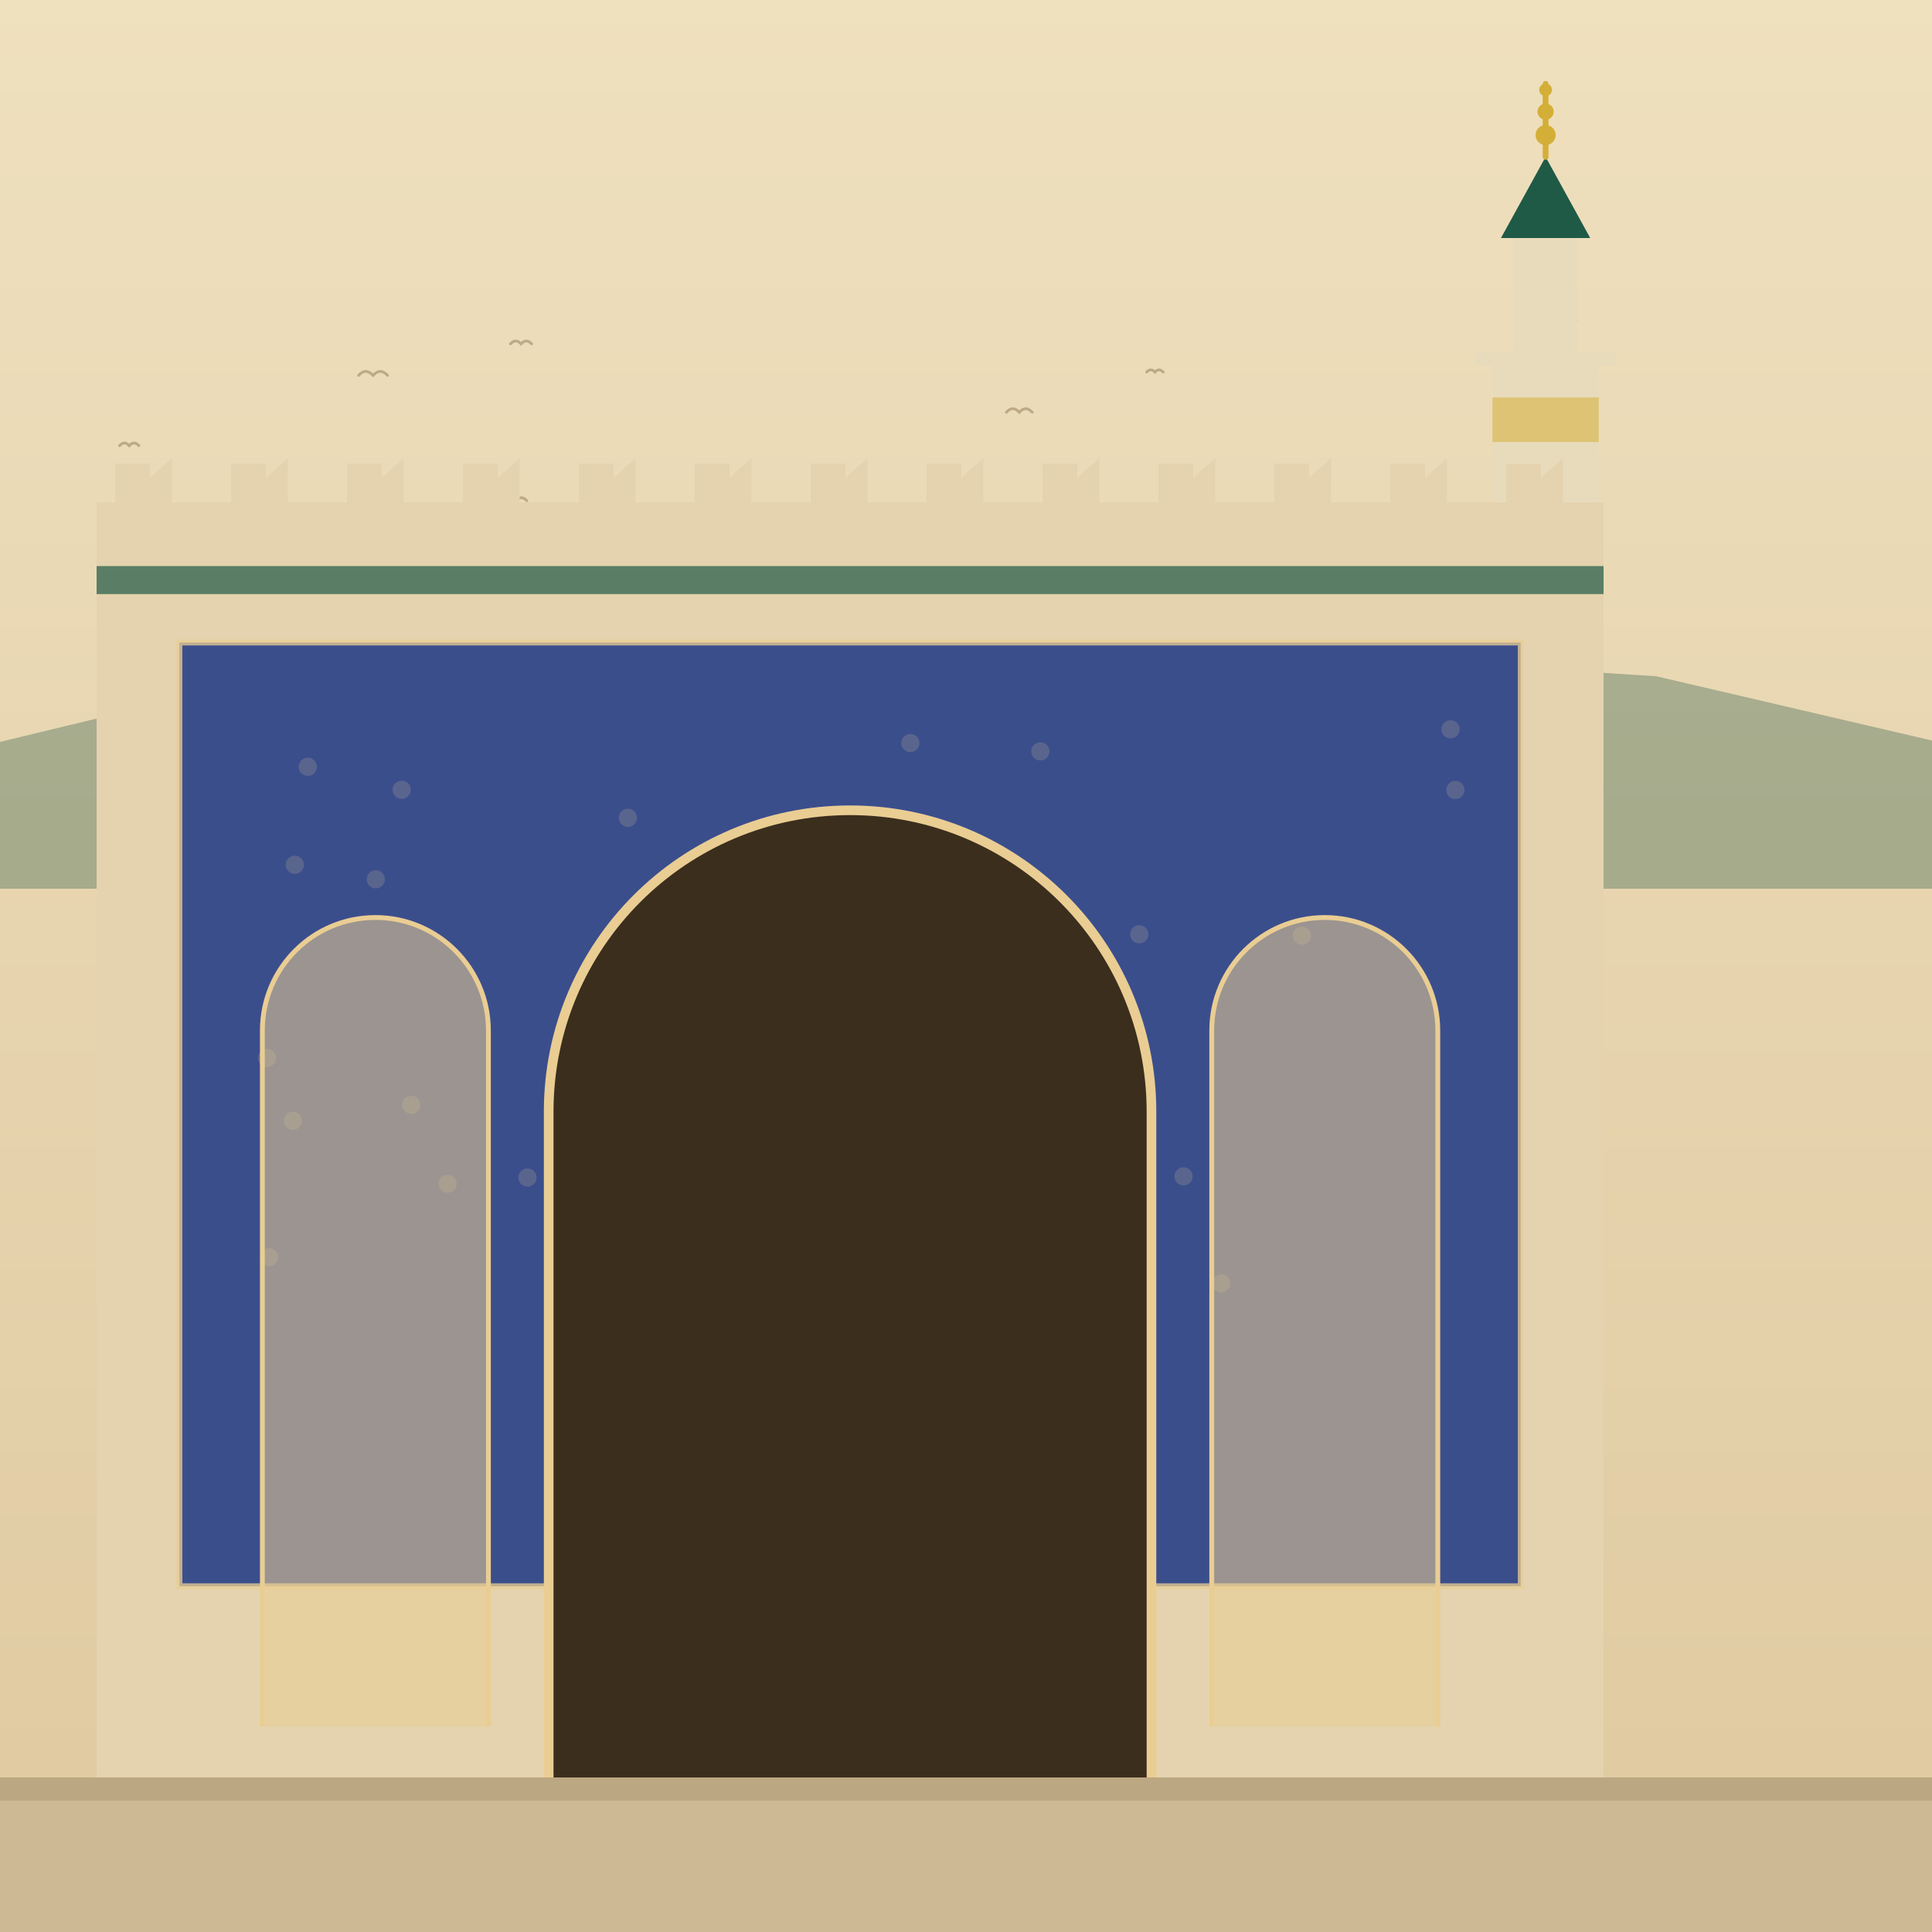
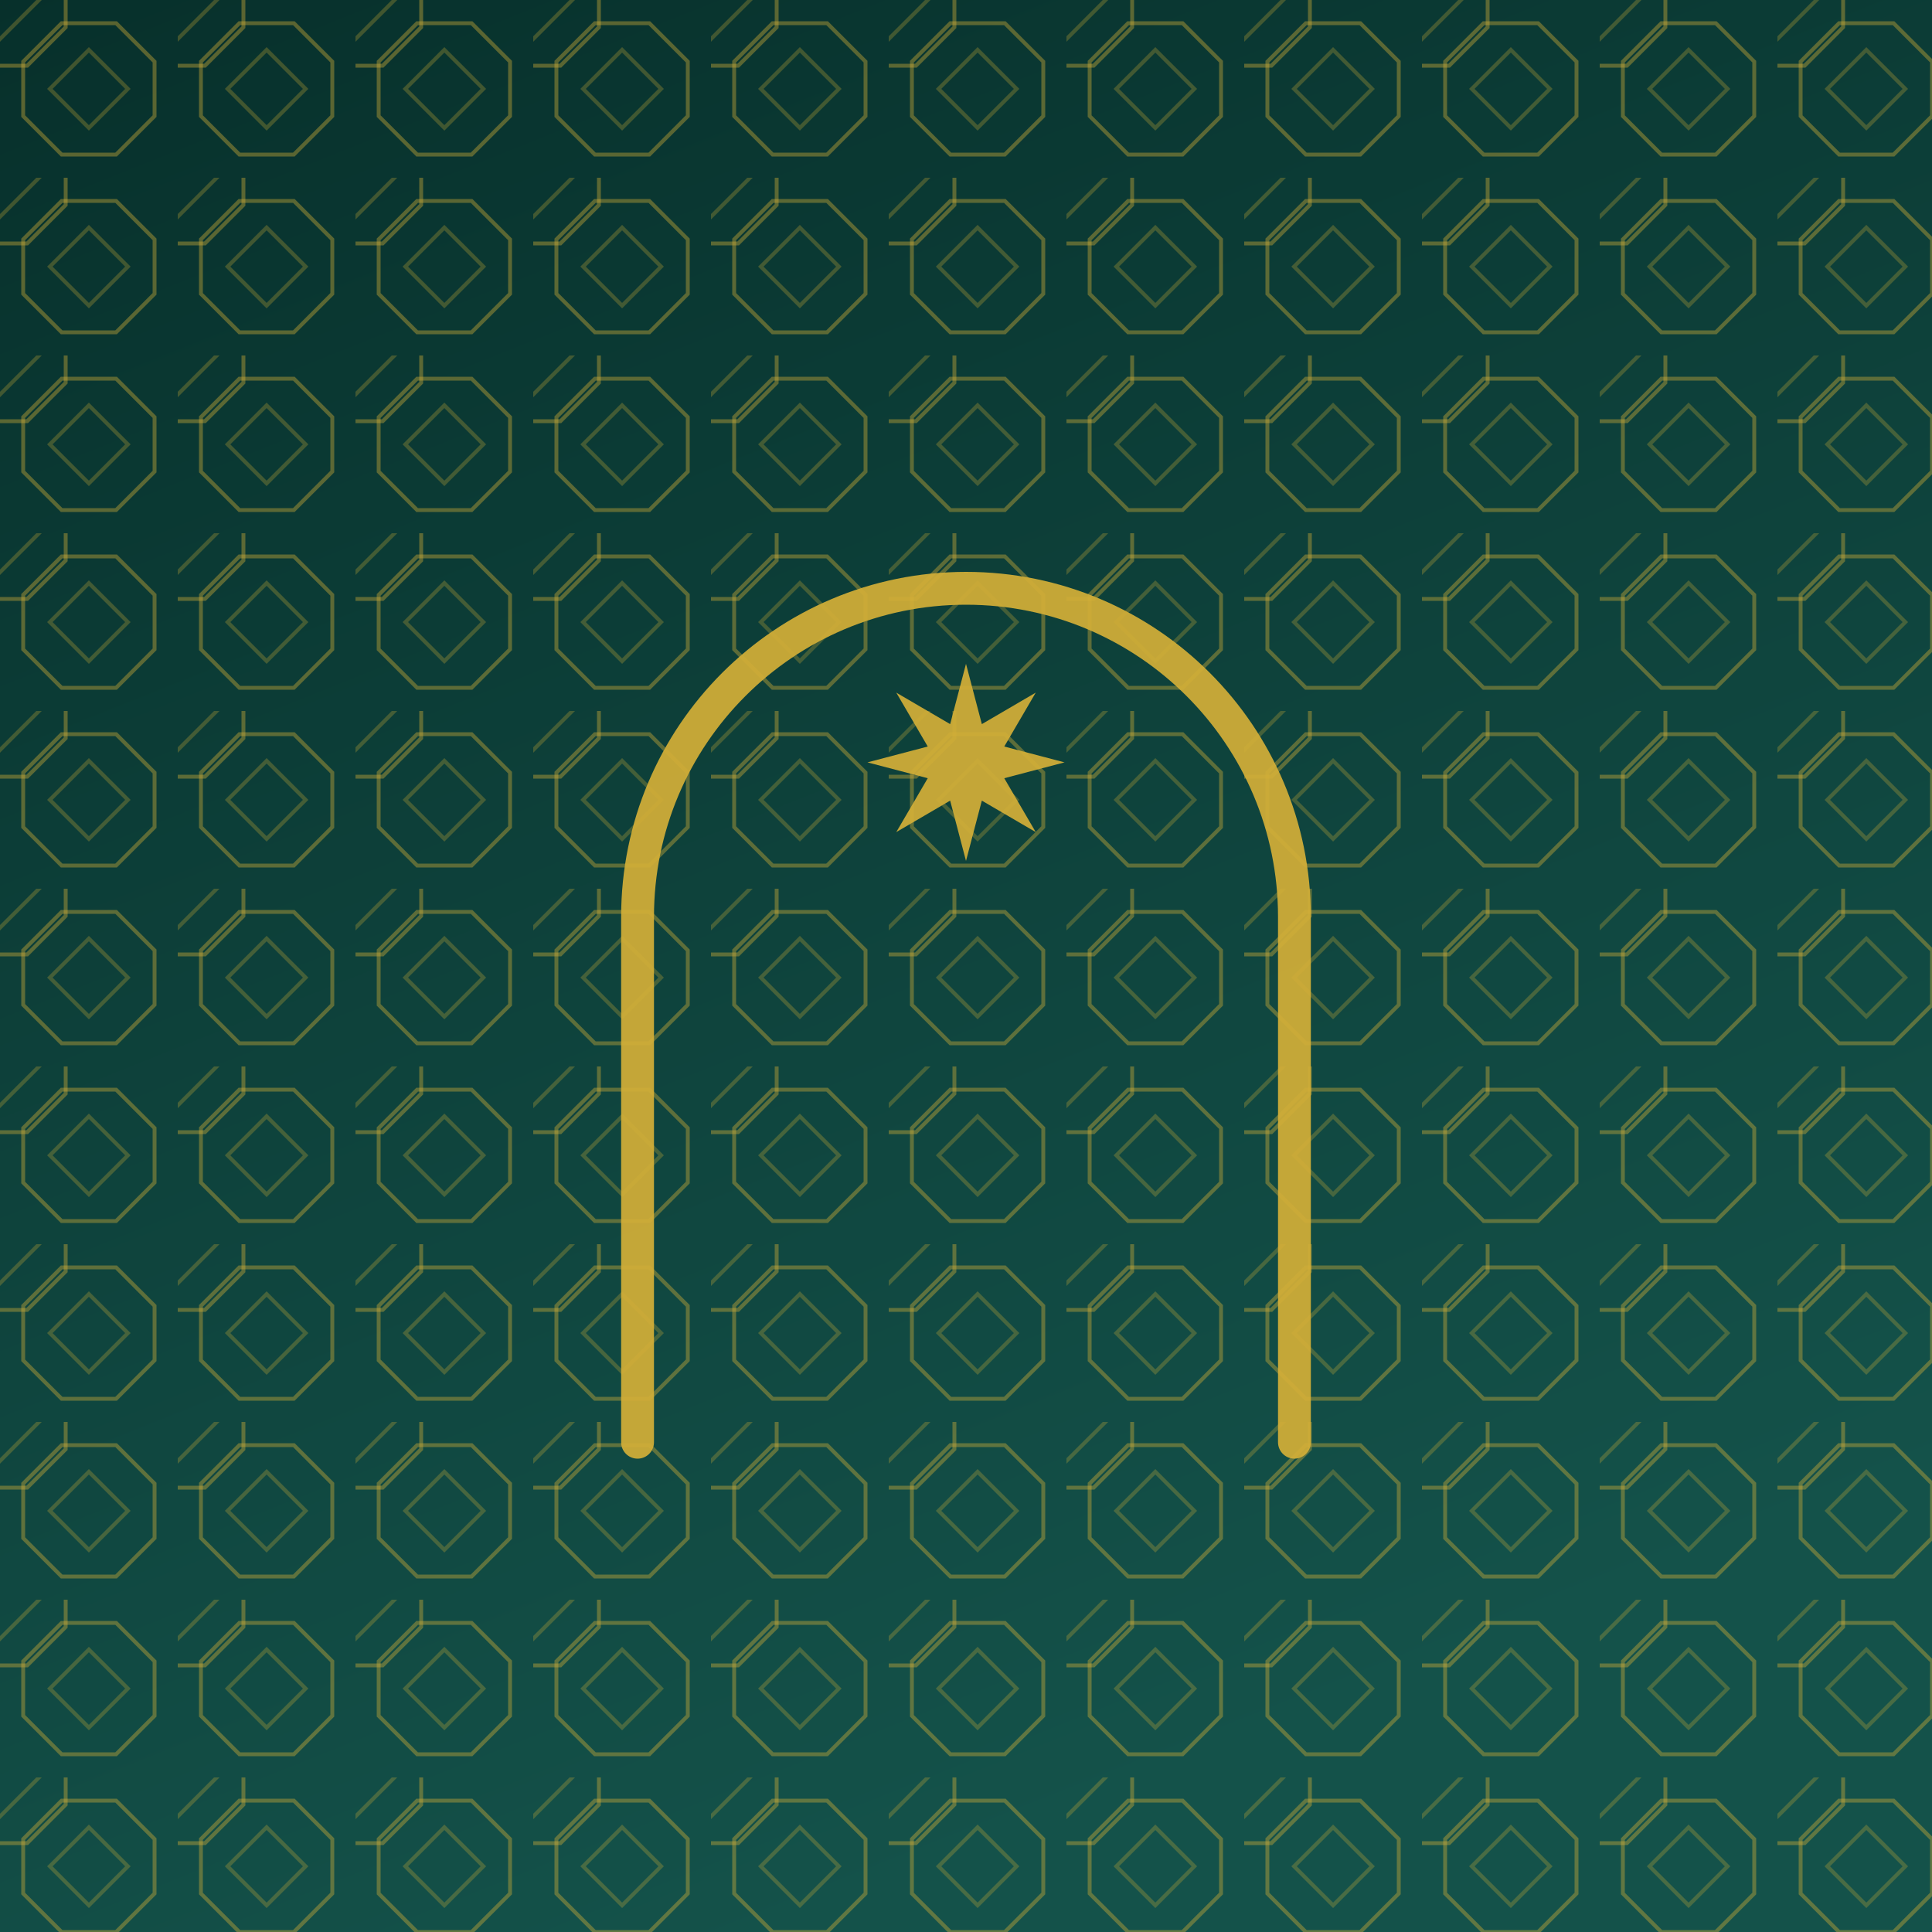
- <svg xmlns="http://www.w3.org/2000/svg" viewBox="0 0 1000 1000" width="1000" height="1000" preserveAspectRatio="xMidYMid slice" role="img">
+ <svg xmlns="http://www.w3.org/2000/svg" viewBox="0 0 1000 1000" width="1000" height="1000" role="img">
  <defs>
-     <linearGradient id="c" x1="0" y1="0" x2="0" y2="1">
-       <stop offset="0" stop-color="#EFE0BE" />
-       <stop offset="1" stop-color="#DFC9A0" />
+     <linearGradient id="f" x1="0" y1="0" x2="0.4" y2="1">
+       <stop offset="0" stop-color="#07302B" />
+       <stop offset="1" stop-color="#14524A" />
    </linearGradient>
+     <pattern id="m" width="92" height="92" patternUnits="userSpaceOnUse">
+       <polygon points="14.1,-34.0 34.0,-14.1 34.0,14.1 14.1,34.0 -14.1,34.0 -34.0,14.1 -34.0,-14.1 -14.1,-34.0" fill="none" stroke="#D4AF37" stroke-width="2.0" stroke-opacity="0.4" />
+       <polygon points="0.0,-20.2 20.2,-0.0 0.0,20.2 -20.2,0.0" fill="none" stroke="#D4AF37" stroke-width="2.0" stroke-opacity="0.28" />
+       <polygon points="60.1,12.0 80.0,31.9 80.0,60.1 60.1,80.0 31.9,80.0 12.0,60.1 12.0,31.9 31.9,12.0" fill="none" stroke="#D4AF37" stroke-width="2.0" stroke-opacity="0.4" />
+       <polygon points="46.0,25.8 66.2,46.0 46.0,66.2 25.8,46.0" fill="none" stroke="#D4AF37" stroke-width="2.0" stroke-opacity="0.28" />
+     </pattern>
  </defs>
-   <rect width="1000" height="1000" fill="url(#c)" />
-   <path d="M0 420 L0 384 L142.9 349.5 L285.7 341.2 L428.6 365.2 L571.4 364.5 L714.3 341 L857.1 350 L1000 383.3 L1000 460 L0 460 Z" fill="#2A5C47" opacity="0.35" />
-   <path d="M264.2 178 q2.7 -3 5.5 0 q2.7 -3 5.5 0" fill="none" stroke="#8E7853" stroke-width="1.4" stroke-linecap="round" opacity=".5" />
-   <path d="M593.5 192.6 q2.1 -2.3 4.3 0 q2.1 -2.3 4.3 0" fill="none" stroke="#8E7853" stroke-width="1.4" stroke-linecap="round" opacity=".5" />
-   <path d="M61.9 230.7 q2.5 -2.8 5 0 q2.5 -2.8 5 0" fill="none" stroke="#8E7853" stroke-width="1.4" stroke-linecap="round" opacity=".5" />
-   <path d="M260.9 259.2 q2.9 -3.2 5.9 0 q2.9 -3.2 5.9 0" fill="none" stroke="#8E7853" stroke-width="1.4" stroke-linecap="round" opacity=".5" />
-   <path d="M802.8 165.7 q3.3 -3.6 6.6 0 q3.3 -3.6 6.6 0" fill="none" stroke="#8E7853" stroke-width="1.4" stroke-linecap="round" opacity=".5" />
-   <path d="M185.6 194.3 q3.7 -4.1 7.5 0 q3.7 -4.1 7.5 0" fill="none" stroke="#8E7853" stroke-width="1.4" stroke-linecap="round" opacity=".5" />
-   <path d="M520.9 213.4 q3.3 -3.7 6.7 0 q3.3 -3.7 6.7 0" fill="none" stroke="#8E7853" stroke-width="1.4" stroke-linecap="round" opacity=".5" />
-   <rect x="772.5" y="189.2" width="55" height="310.8" fill="#E8DBBC" />
-   <rect x="772.5" y="205.7" width="55" height="23.1" fill="#D4AF37" opacity=".55" />
-   <path d="M781.3 357 L781.3 295.9 A6.6 6.6 0 1 1 794.5 295.9 L794.5 357" fill="#D4AF37" opacity=".38" />
-   <path d="M805.5 357 L805.5 295.9 A6.6 6.6 0 1 1 818.7 295.9 L818.7 357" fill="#D4AF37" opacity=".38" />
-   <rect x="763.7" y="182" width="72.6" height="7.2" fill="#E8DBBC" />
-   <rect x="783.5" y="123.2" width="33" height="58.8" fill="#E8DBBC" />
-   <path d="M776.9 123.2 L800 81.2 L823.1 123.2 Z" fill="#1F5A46" />
-   <path d="M800 81.2 l0 -37.8" stroke="#D4AF37" stroke-width="3" stroke-linecap="round" />
-   <circle cx="800" cy="69.9" r="5.2" fill="#D4AF37" />
-   <circle cx="800" cy="57.8" r="4.2" fill="#D4AF37" />
-   <circle cx="800" cy="46.5" r="3.3" fill="#D4AF37" />
-   <rect x="50" y="260" width="780" height="660" fill="#E4D3AE" />
-   <path d="M59.6 260 l0 -20 l18 0 l0 7.3 l11.4 -10.2 l0 22.9 Z" fill="#E4D3AE" />
-   <path d="M119.6 260 l0 -20 l18 0 l0 7.3 l11.4 -10.2 l0 22.9 Z" fill="#E4D3AE" />
-   <path d="M179.6 260 l0 -20 l18 0 l0 7.3 l11.4 -10.2 l0 22.9 Z" fill="#E4D3AE" />
-   <path d="M239.6 260 l0 -20 l18 0 l0 7.3 l11.4 -10.2 l0 22.9 Z" fill="#E4D3AE" />
-   <path d="M299.6 260 l0 -20 l18 0 l0 7.3 l11.4 -10.2 l0 22.9 Z" fill="#E4D3AE" />
-   <path d="M359.6 260 l0 -20 l18 0 l0 7.3 l11.4 -10.2 l0 22.9 Z" fill="#E4D3AE" />
-   <path d="M419.6 260 l0 -20 l18 0 l0 7.3 l11.4 -10.2 l0 22.9 Z" fill="#E4D3AE" />
-   <path d="M479.6 260 l0 -20 l18 0 l0 7.3 l11.4 -10.2 l0 22.9 Z" fill="#E4D3AE" />
-   <path d="M539.6 260 l0 -20 l18 0 l0 7.3 l11.4 -10.2 l0 22.9 Z" fill="#E4D3AE" />
-   <path d="M599.6 260 l0 -20 l18 0 l0 7.3 l11.4 -10.2 l0 22.9 Z" fill="#E4D3AE" />
-   <path d="M659.6 260 l0 -20 l18 0 l0 7.3 l11.4 -10.2 l0 22.9 Z" fill="#E4D3AE" />
-   <path d="M719.6 260 l0 -20 l18 0 l0 7.3 l11.4 -10.2 l0 22.9 Z" fill="#E4D3AE" />
-   <path d="M779.6 260 l0 -20 l18 0 l0 7.3 l11.4 -10.2 l0 22.9 Z" fill="#E4D3AE" />
-   <rect x="50" y="293" width="780" height="14.5" fill="#1F5A46" opacity=".7" />
-   <rect x="92.9" y="332.6" width="694.2" height="488.4" fill="#3B4E8C" />
-   <rect x="92.9" y="332.6" width="694.2" height="488.4" fill="none" stroke="#E9CD93" stroke-width="3" opacity=".75" />
-   <circle cx="325" cy="423.3" r="4.7" fill="#E9CD93" opacity=".18" />
-   <circle cx="538.5" cy="388.9" r="4.7" fill="#E9CD93" opacity=".18" />
-   <circle cx="463.4" cy="517.8" r="4.7" fill="#E9CD93" opacity=".18" />
-   <circle cx="151.6" cy="580.1" r="4.7" fill="#E9CD93" opacity=".18" />
-   <circle cx="138.2" cy="547.6" r="4.7" fill="#E9CD93" opacity=".18" />
-   <circle cx="159.3" cy="396.9" r="4.7" fill="#E9CD93" opacity=".18" />
-   <circle cx="390.7" cy="720.5" r="4.7" fill="#E9CD93" opacity=".18" />
-   <circle cx="194.5" cy="455.1" r="4.7" fill="#E9CD93" opacity=".18" />
-   <circle cx="523.2" cy="773.6" r="4.7" fill="#E9CD93" opacity=".18" />
-   <circle cx="490.3" cy="531.4" r="4.7" fill="#E9CD93" opacity=".18" />
-   <circle cx="750.8" cy="377.5" r="4.7" fill="#E9CD93" opacity=".18" />
-   <circle cx="673.9" cy="484.3" r="4.7" fill="#E9CD93" opacity=".18" />
-   <circle cx="207.9" cy="408.8" r="4.7" fill="#E9CD93" opacity=".18" />
-   <circle cx="315" cy="715.8" r="4.7" fill="#E9CD93" opacity=".18" />
-   <circle cx="231.7" cy="612.7" r="4.7" fill="#E9CD93" opacity=".18" />
-   <circle cx="530.6" cy="520.7" r="4.7" fill="#E9CD93" opacity=".18" />
-   <circle cx="471.2" cy="384.6" r="4.7" fill="#E9CD93" opacity=".18" />
-   <circle cx="152.6" cy="447.6" r="4.7" fill="#E9CD93" opacity=".18" />
-   <circle cx="557.7" cy="545" r="4.7" fill="#E9CD93" opacity=".18" />
-   <circle cx="318.7" cy="614.4" r="4.7" fill="#E9CD93" opacity=".18" />
-   <circle cx="409.5" cy="488.8" r="4.7" fill="#E9CD93" opacity=".18" />
-   <circle cx="632.1" cy="664.3" r="4.7" fill="#E9CD93" opacity=".18" />
-   <circle cx="273" cy="609.5" r="4.7" fill="#E9CD93" opacity=".18" />
-   <circle cx="456.4" cy="741.7" r="4.7" fill="#E9CD93" opacity=".18" />
-   <circle cx="589.7" cy="483.6" r="4.7" fill="#E9CD93" opacity=".18" />
-   <circle cx="753.3" cy="408.9" r="4.7" fill="#E9CD93" opacity=".18" />
-   <circle cx="386.6" cy="689.8" r="4.7" fill="#E9CD93" opacity=".18" />
-   <circle cx="212.9" cy="571.9" r="4.7" fill="#E9CD93" opacity=".18" />
-   <circle cx="139.3" cy="650.7" r="4.7" fill="#E9CD93" opacity=".18" />
-   <circle cx="612.6" cy="608.9" r="4.7" fill="#E9CD93" opacity=".18" />
-   <path d="M284 920 L284 575.4 A156 156 0 1 1 596 575.4 L596 920" fill="#3B2E1D" />
-   <path d="M284 920 L284 575.4 A156 156 0 1 1 596 575.4 L596 920" fill="none" stroke="#E9CD93" stroke-width="5" />
-   <path d="M135.8 893.6 L135.8 533.4 A58.5 58.5 0 1 1 252.8 533.4 L252.8 893.6" fill="#E9CD93" opacity=".55" />
-   <path d="M135.8 893.6 L135.8 533.4 A58.5 58.5 0 1 1 252.8 533.4 L252.8 893.6" fill="none" stroke="#E9CD93" stroke-width="2.5" />
-   <path d="M627.2 893.6 L627.2 533.4 A58.5 58.5 0 1 1 744.2 533.4 L744.2 893.6" fill="#E9CD93" opacity=".55" />
-   <path d="M627.2 893.6 L627.2 533.4 A58.5 58.5 0 1 1 744.2 533.4 L744.2 893.6" fill="none" stroke="#E9CD93" stroke-width="2.5" />
-   <rect y="920" width="1000" height="80" fill="#CDBA95" />
-   <rect y="920" width="1000" height="12" fill="#8E7853" opacity=".28" />
+   <rect width="1000" height="1000" fill="url(#f)" />
+   <rect width="1000" height="1000" fill="url(#m)" />
+   <g opacity=".92">
+     <path d="M330.0 746.5 L330.0 474.5 A170.0 170.0 0 0 1 670.0 474.5 L670.0 746.5" fill="none" stroke="#D4AF37" stroke-width="17.0" stroke-linecap="round" />
+     <polygon points="500.0,343.6 508.2,374.8 536.1,358.5 519.8,386.4 551.0,394.6 519.8,402.8 536.1,430.7 508.2,414.4 500.0,445.6 491.8,414.4 463.9,430.7 480.2,402.8 449.0,394.6 480.2,386.4 463.9,358.5 491.8,374.8" fill="#D4AF37" />
+   </g>
</svg>
